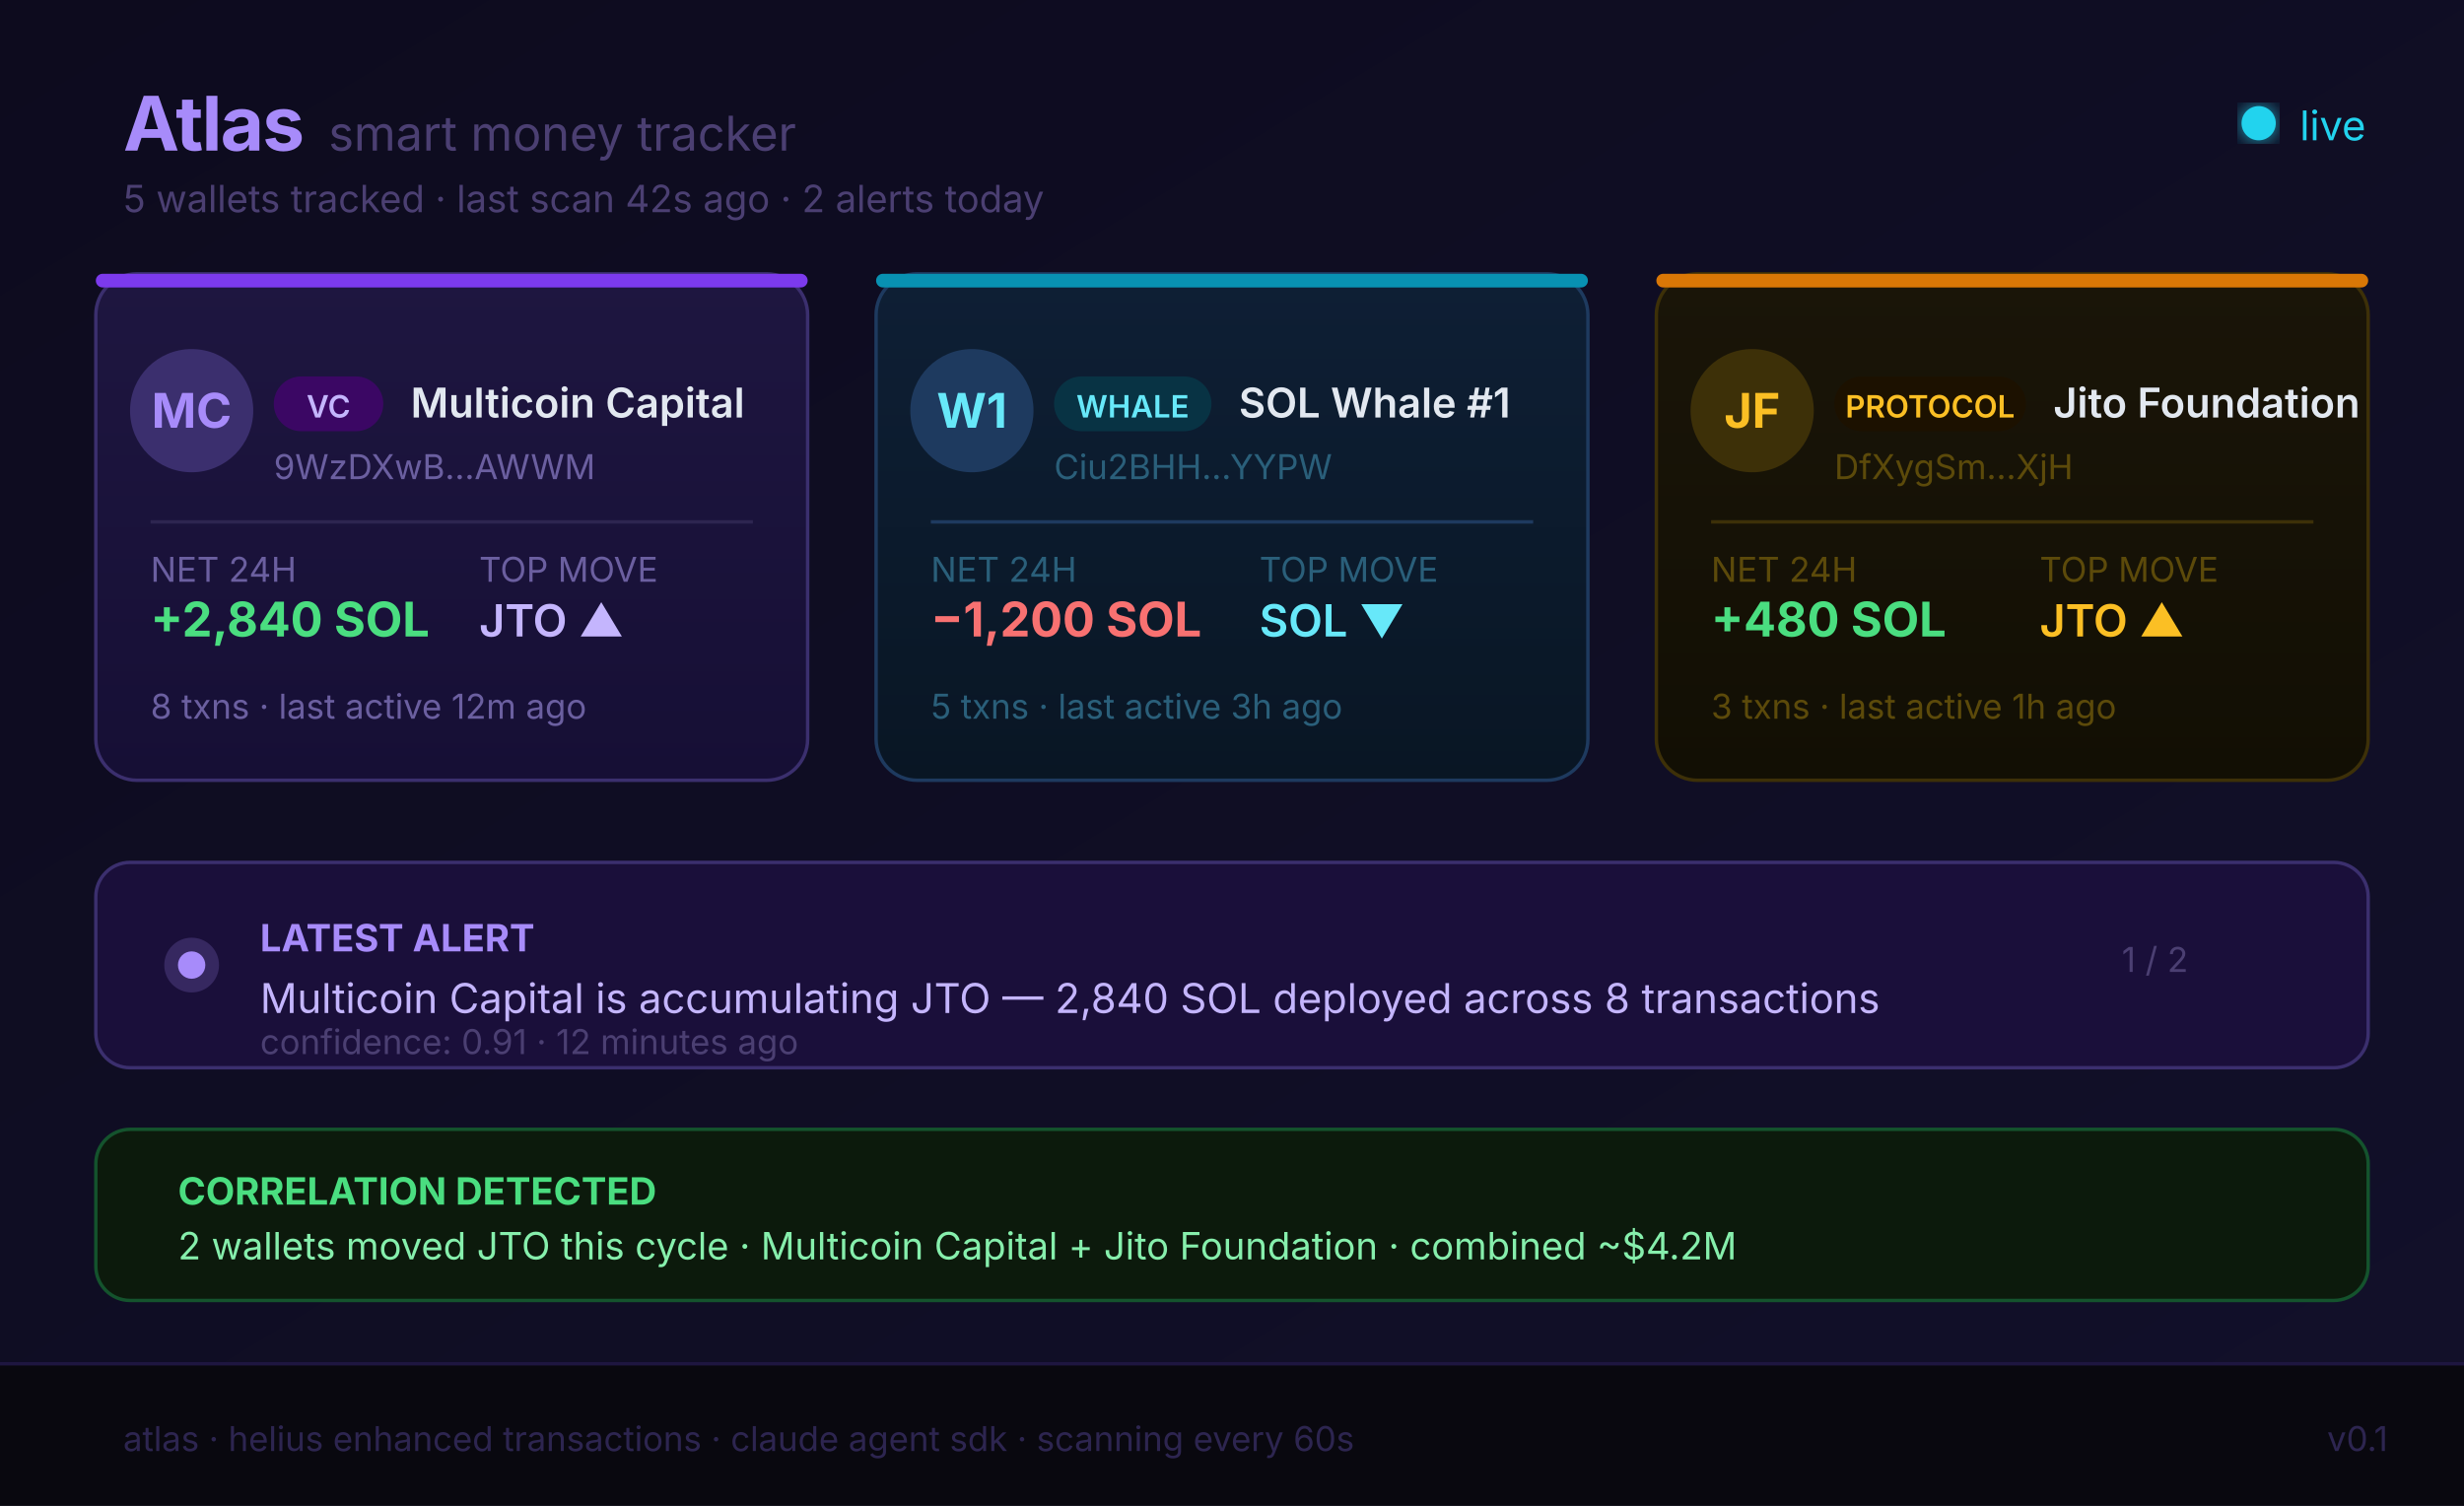
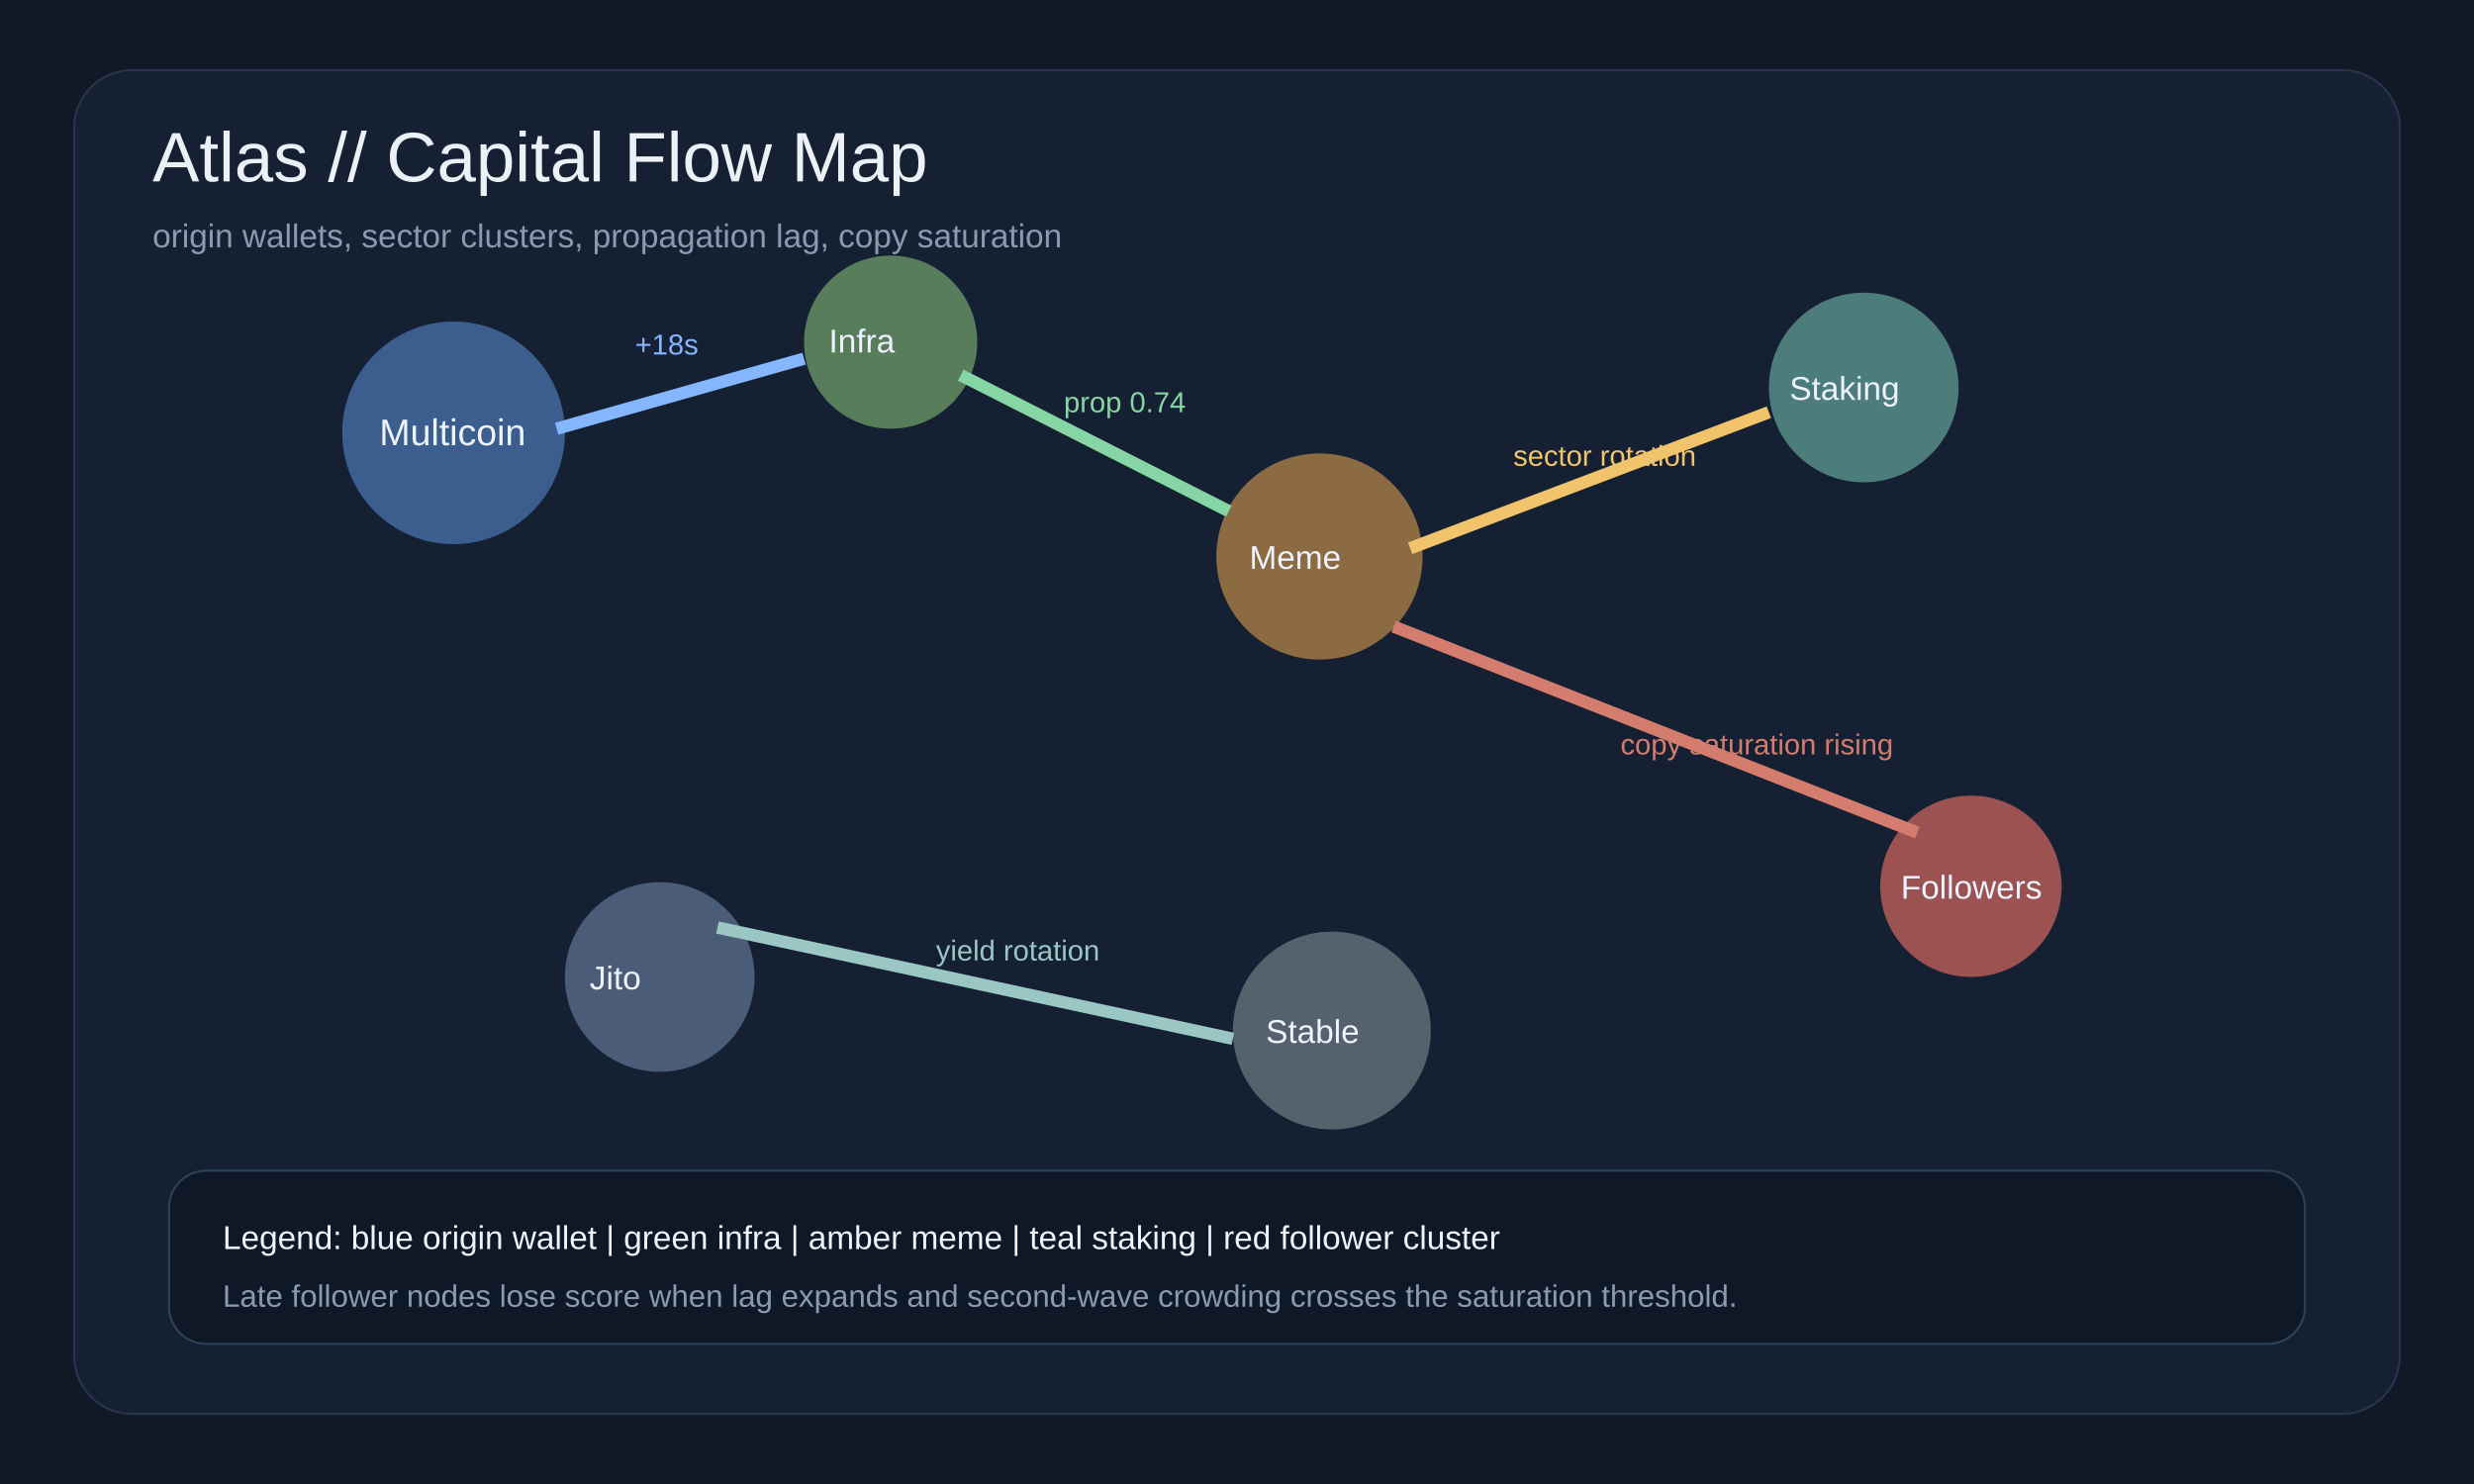
- <svg xmlns="http://www.w3.org/2000/svg" width="720" height="440" viewBox="0 0 720 440" font-family="'Inter','Segoe UI','Arial',sans-serif">
-   <defs>
-     <linearGradient id="bg" x1="0" y1="0" x2="1" y2="1">
-       <stop offset="0%" stop-color="#0d0b1e" />
-       <stop offset="100%" stop-color="#12102a" />
-     </linearGradient>
-     <linearGradient id="cardVc" x1="0" y1="0" x2="0" y2="1">
-       <stop offset="0%" stop-color="#1e1640" />
-       <stop offset="100%" stop-color="#160f35" />
-     </linearGradient>
-     <linearGradient id="cardWhale" x1="0" y1="0" x2="0" y2="1">
-       <stop offset="0%" stop-color="#0e1f35" />
-       <stop offset="100%" stop-color="#091624" />
-     </linearGradient>
-     <linearGradient id="cardProto" x1="0" y1="0" x2="0" y2="1">
-       <stop offset="0%" stop-color="#1a1508" />
-       <stop offset="100%" stop-color="#120f04" />
-     </linearGradient>
-     <filter id="glow">
-       <feGaussianBlur stdDeviation="3" result="blur" />
-       <feMerge>
-         <feMergeNode in="blur" />
-         <feMergeNode in="SourceGraphic" />
-       </feMerge>
-     </filter>
-   </defs>
-   <rect width="720" height="440" fill="url(#bg)" />
-   <text x="36" y="44" fill="#a78bfa" font-size="22" font-weight="700" letter-spacing="-0.5">Atlas</text>
-   <text x="96" y="44" fill="#4b3f72" font-size="14">smart money tracker</text>
-   <circle cx="660" cy="36" r="5" fill="#22d3ee" filter="url(#glow)" />
-   <text x="672" y="41" fill="#22d3ee" font-size="12">live</text>
-   <text x="36" y="62" fill="#4b3f72" font-size="11">5 wallets tracked · last scan 42s ago · 2 alerts today</text>
-   <rect x="28" y="80" width="208" height="148" rx="12" fill="url(#cardVc)" stroke="#3b2f6e" stroke-width="1" />
-   <rect x="28" y="80" width="208" height="4" rx="2" fill="#7c3aed" />
-   <circle cx="56" cy="120" r="18" fill="#3b2f6e" />
-   <text x="56" y="125" fill="#a78bfa" font-size="14" font-weight="700" text-anchor="middle">MC</text>
-   <rect x="80" y="110" width="32" height="16" rx="8" fill="#3b0764" />
-   <text x="96" y="122" fill="#c4b5fd" font-size="9" font-weight="600" text-anchor="middle">VC</text>
-   <text x="120" y="122" fill="#e2e8f0" font-size="12" font-weight="600">Multicoin Capital</text>
-   <text x="80" y="140" fill="#6b5fa0" font-size="10">9WzDXwB…AWWM</text>
-   <rect x="44" y="152" width="176" height="1" fill="#2d2550" />
-   <text x="44" y="170" fill="#6b5fa0" font-size="10">NET 24H</text>
-   <text x="44" y="186" fill="#4ade80" font-size="14" font-weight="700">+2,840 SOL</text>
-   <text x="140" y="170" fill="#6b5fa0" font-size="10">TOP MOVE</text>
-   <text x="140" y="186" fill="#c4b5fd" font-size="13" font-weight="600">JTO ▲</text>
-   <text x="44" y="210" fill="#6b5fa0" font-size="10">8 txns · last active 12m ago</text>
-   <rect x="256" y="80" width="208" height="148" rx="12" fill="url(#cardWhale)" stroke="#1e3a5f" stroke-width="1" />
-   <rect x="256" y="80" width="208" height="4" rx="2" fill="#0891b2" />
-   <circle cx="284" cy="120" r="18" fill="#1e3a5f" />
-   <text x="284" y="125" fill="#67e8f9" font-size="14" font-weight="700" text-anchor="middle">W1</text>
-   <rect x="308" y="110" width="46" height="16" rx="8" fill="#083344" />
-   <text x="331" y="122" fill="#67e8f9" font-size="9" font-weight="600" text-anchor="middle">WHALE</text>
-   <text x="362" y="122" fill="#e2e8f0" font-size="12" font-weight="600">SOL Whale #1</text>
-   <text x="308" y="140" fill="#2a5f7a" font-size="10">Ciu2BHH…YYPW</text>
-   <rect x="272" y="152" width="176" height="1" fill="#1e3a5f" />
-   <text x="272" y="170" fill="#2a5f7a" font-size="10">NET 24H</text>
-   <text x="272" y="186" fill="#f87171" font-size="14" font-weight="700">−1,200 SOL</text>
-   <text x="368" y="170" fill="#2a5f7a" font-size="10">TOP MOVE</text>
-   <text x="368" y="186" fill="#67e8f9" font-size="13" font-weight="600">SOL ▼</text>
-   <text x="272" y="210" fill="#2a5f7a" font-size="10">5 txns · last active 3h ago</text>
-   <rect x="484" y="80" width="208" height="148" rx="12" fill="url(#cardProto)" stroke="#3d3008" stroke-width="1" />
-   <rect x="484" y="80" width="208" height="4" rx="2" fill="#d97706" />
-   <circle cx="512" cy="120" r="18" fill="#3d3008" />
-   <text x="512" y="125" fill="#fbbf24" font-size="14" font-weight="700" text-anchor="middle">JF</text>
-   <rect x="536" y="110" width="56" height="16" rx="8" fill="#1c1100" />
-   <text x="564" y="122" fill="#fbbf24" font-size="9" font-weight="600" text-anchor="middle">PROTOCOL</text>
-   <text x="600" y="122" fill="#e2e8f0" font-size="12" font-weight="600">Jito Foundation</text>
-   <text x="536" y="140" fill="#5c4a0a" font-size="10">DfXygSm…XjH</text>
-   <rect x="500" y="152" width="176" height="1" fill="#3d3008" />
-   <text x="500" y="170" fill="#5c4a0a" font-size="10">NET 24H</text>
-   <text x="500" y="186" fill="#4ade80" font-size="14" font-weight="700">+480 SOL</text>
-   <text x="596" y="170" fill="#5c4a0a" font-size="10">TOP MOVE</text>
-   <text x="596" y="186" fill="#fbbf24" font-size="13" font-weight="600">JTO ▲</text>
-   <text x="500" y="210" fill="#5c4a0a" font-size="10">3 txns · last active 1h ago</text>
-   <rect x="28" y="252" width="664" height="60" rx="10" fill="#1a0f3a" stroke="#3b2f6e" stroke-width="1" />
-   <circle cx="56" cy="282" r="8" fill="#a78bfa" opacity="0.2" />
-   <circle cx="56" cy="282" r="4" fill="#a78bfa" />
-   <text x="76" y="278" fill="#a78bfa" font-size="11" font-weight="700">LATEST ALERT</text>
-   <text x="76" y="296" fill="#c4b5fd" font-size="12">Multicoin Capital is accumulating JTO — 2,840 SOL deployed across 8 transactions</text>
-   <text x="76" y="308" fill="#4b3f72" font-size="10">confidence: 0.91 · 12 minutes ago</text>
-   <text x="620" y="284" fill="#4b3f72" font-size="10">1 / 2</text>
-   <rect x="28" y="330" width="664" height="50" rx="10" fill="#0c1a0c" stroke="#14532d" stroke-width="1" />
-   <text x="52" y="352" fill="#4ade80" font-size="11" font-weight="700">CORRELATION DETECTED</text>
-   <text x="52" y="368" fill="#86efac" font-size="11">2 wallets moved JTO this cycle  ·  Multicoin Capital + Jito Foundation  ·  combined ~$4.2M</text>
-   <rect x="0" y="398" width="720" height="42" rx="0" fill="#09080f" />
-   <rect x="0" y="398" width="720" height="1" fill="#1e1640" />
-   <text x="36" y="424" fill="#2d2550" font-size="10">atlas · helius enhanced transactions · claude agent sdk · scanning every 60s</text>
-   <text x="680" y="424" fill="#2d2550" font-size="10">v0.1</text>
+ <svg xmlns="http://www.w3.org/2000/svg" viewBox="0 0 1200 720">
+   <rect width="1200" height="720" fill="#111926" />
+   <rect x="36" y="34" width="1128" height="652" rx="28" fill="#152133" stroke="#27344c" />
+   <text x="74" y="88" fill="#ebf1f7" font-size="34" font-family="Arial">Atlas // Capital Flow Map</text>
+   <text x="74" y="120" fill="#8a9ab0" font-size="16" font-family="Arial">origin wallets, sector clusters, propagation lag, copy saturation</text>
+   <circle cx="220" cy="210" r="54" fill="#3c5e8f" />
+   <text x="184" y="216" fill="#edf4ff" font-size="18" font-family="Arial">Multicoin</text>
+   <circle cx="432" cy="166" r="42" fill="#587d5b" />
+   <text x="402" y="171" fill="#edf4ff" font-size="16" font-family="Arial">Infra</text>
+   <circle cx="640" cy="270" r="50" fill="#8c6b42" />
+   <text x="606" y="276" fill="#edf4ff" font-size="16" font-family="Arial">Meme</text>
+   <circle cx="904" cy="188" r="46" fill="#4c7d7a" />
+   <text x="868" y="194" fill="#edf4ff" font-size="16" font-family="Arial">Staking</text>
+   <circle cx="956" cy="430" r="44" fill="#9b5250" />
+   <text x="922" y="436" fill="#edf4ff" font-size="16" font-family="Arial">Followers</text>
+   <circle cx="646" cy="500" r="48" fill="#55616b" />
+   <text x="614" y="506" fill="#edf4ff" font-size="16" font-family="Arial">Stable</text>
+   <circle cx="320" cy="474" r="46" fill="#4b5c78" />
+   <text x="286" y="480" fill="#edf4ff" font-size="16" font-family="Arial">Jito</text>
+   <line x1="270" y1="208" x2="390" y2="174" stroke="#84b7ff" stroke-width="6" />
+   <text x="308" y="172" fill="#84b7ff" font-size="14" font-family="Arial">+18s</text>
+   <line x1="466" y1="182" x2="596" y2="248" stroke="#86d5a5" stroke-width="6" />
+   <text x="516" y="200" fill="#86d5a5" font-size="14" font-family="Arial">prop 0.74</text>
+   <line x1="684" y1="266" x2="858" y2="200" stroke="#f1c36a" stroke-width="6" />
+   <text x="734" y="226" fill="#f1c36a" font-size="14" font-family="Arial">sector rotation</text>
+   <line x1="676" y1="304" x2="930" y2="404" stroke="#d47d6e" stroke-width="6" />
+   <text x="786" y="366" fill="#d47d6e" font-size="14" font-family="Arial">copy saturation rising</text>
+   <line x1="348" y1="450" x2="598" y2="504" stroke="#9ac7c4" stroke-width="6" />
+   <text x="454" y="466" fill="#9ac7c4" font-size="14" font-family="Arial">yield rotation</text>
+   <rect x="82" y="568" width="1036" height="84" rx="18" fill="#0f1826" stroke="#2d4159" />
+   <text x="108" y="606" fill="#edf4ff" font-size="16" font-family="Arial">Legend: blue origin wallet | green infra | amber meme | teal staking | red follower cluster</text>
+   <text x="108" y="634" fill="#8a9ab0" font-size="15" font-family="Arial">Late follower nodes lose score when lag expands and second-wave crowding crosses the saturation threshold.</text>
</svg>
